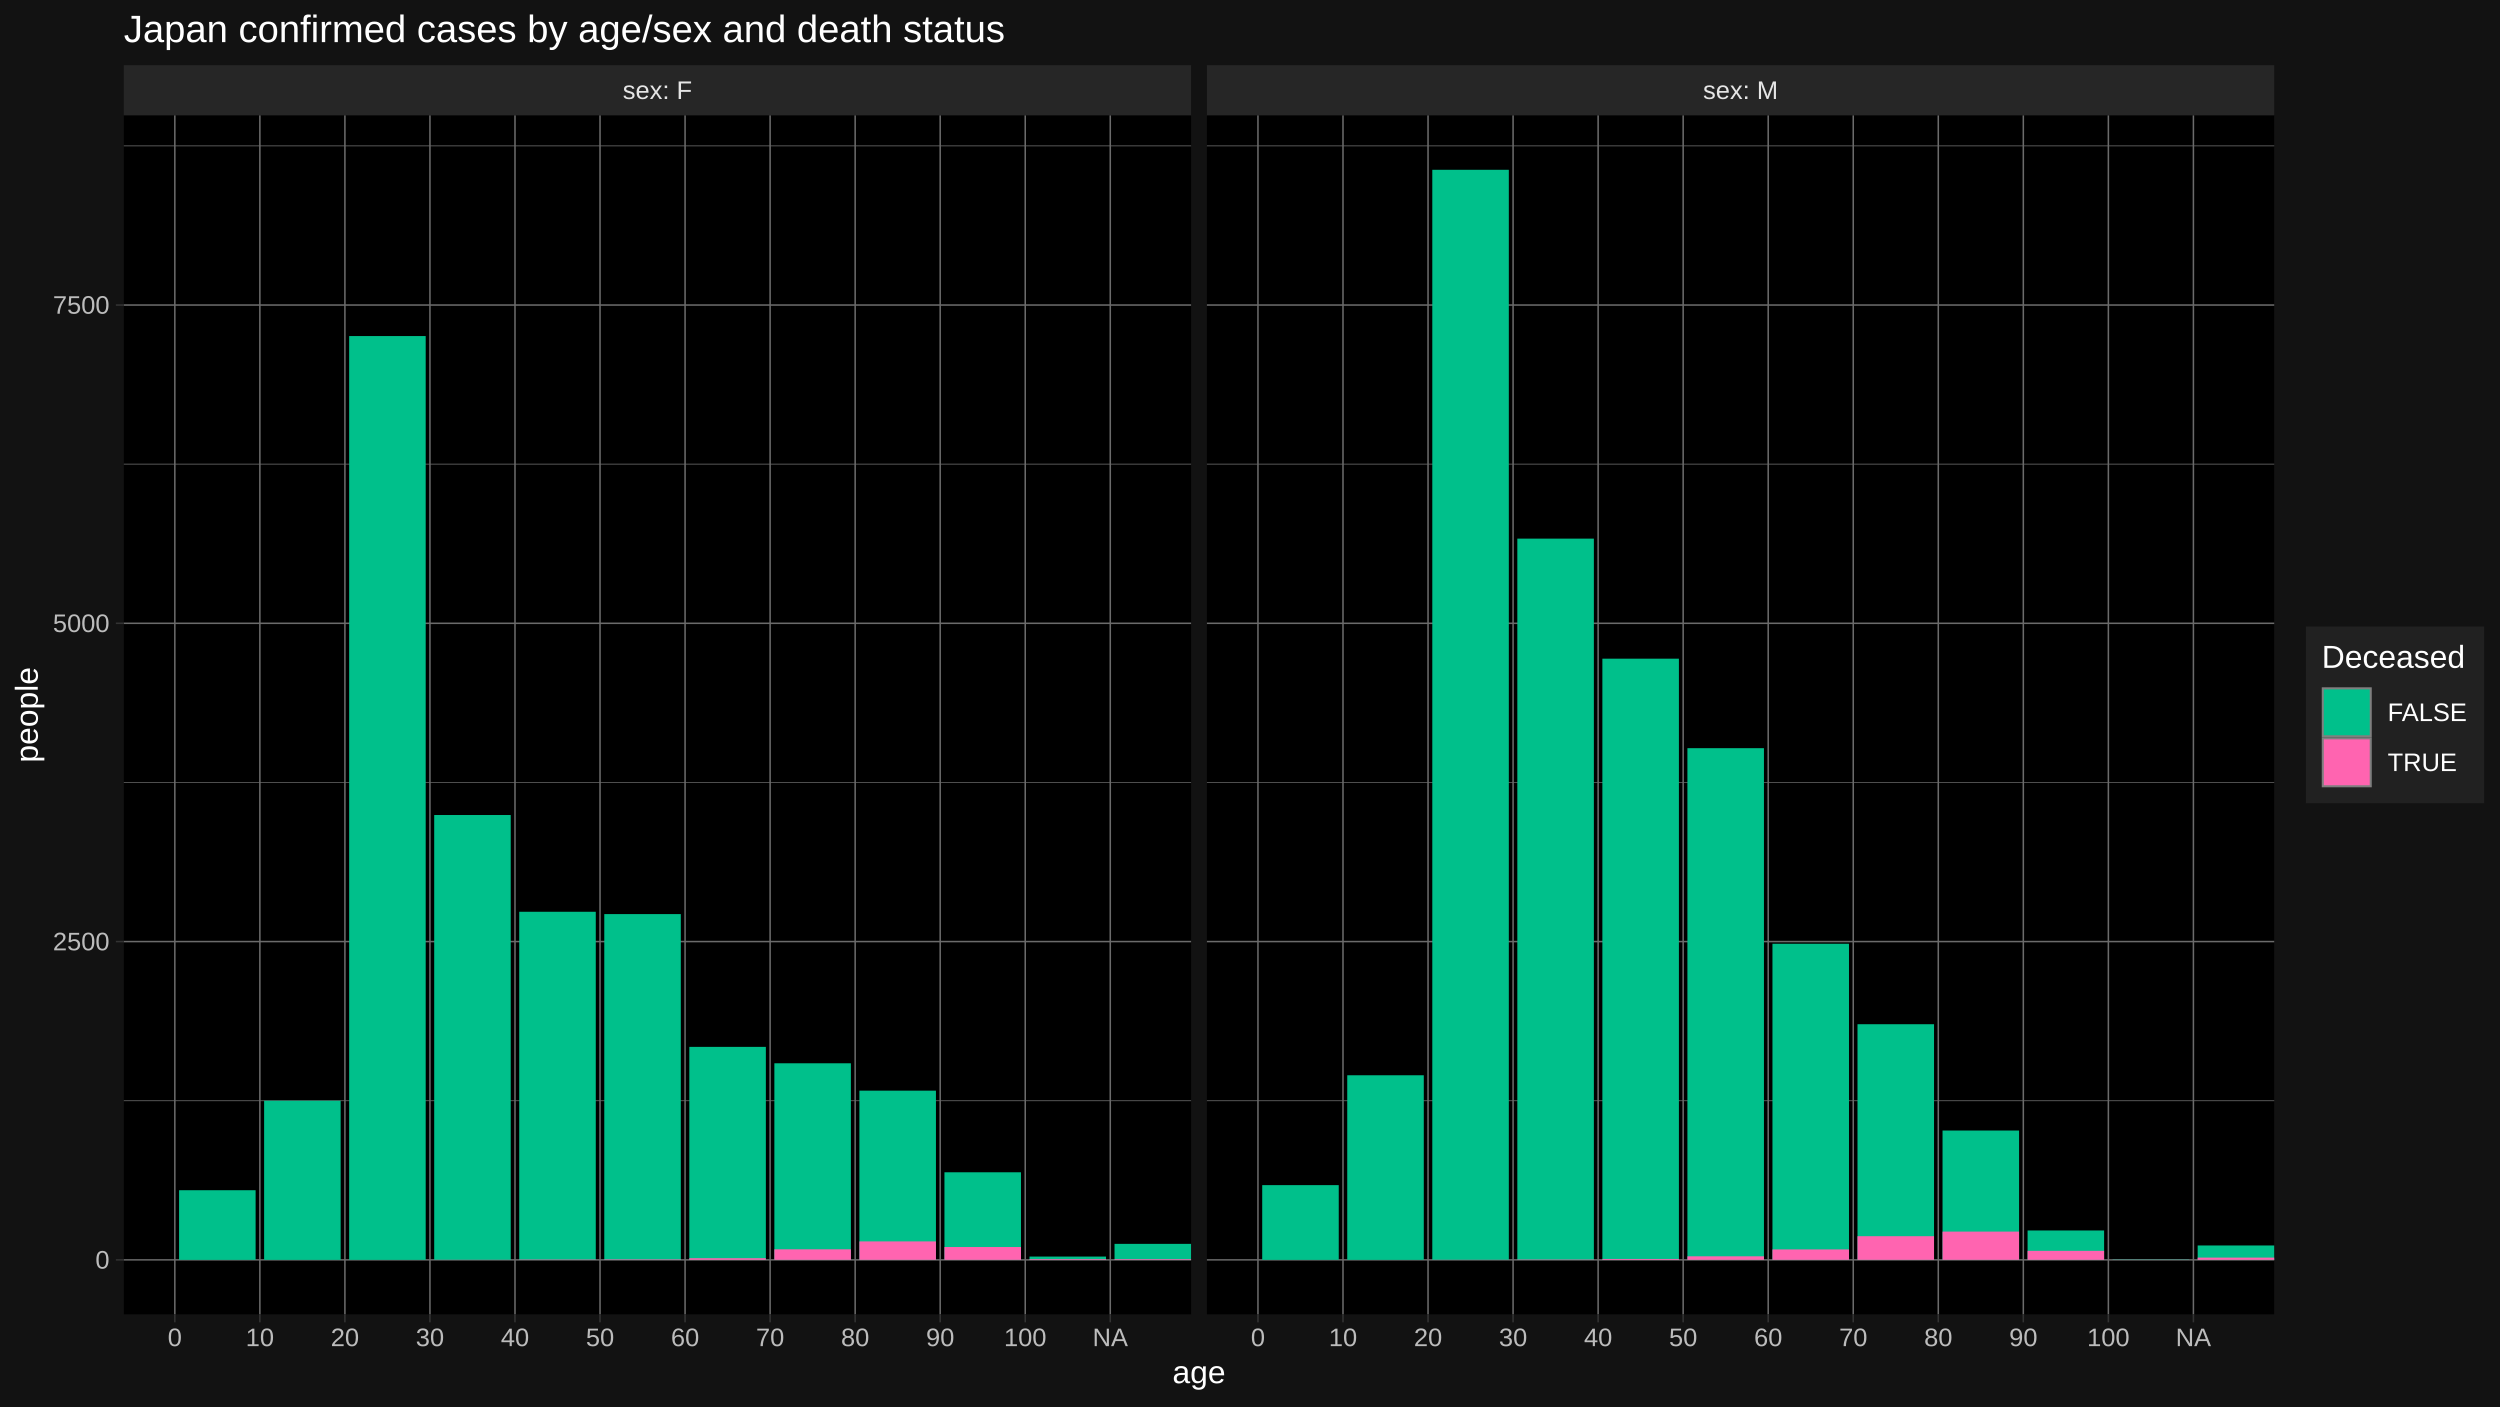
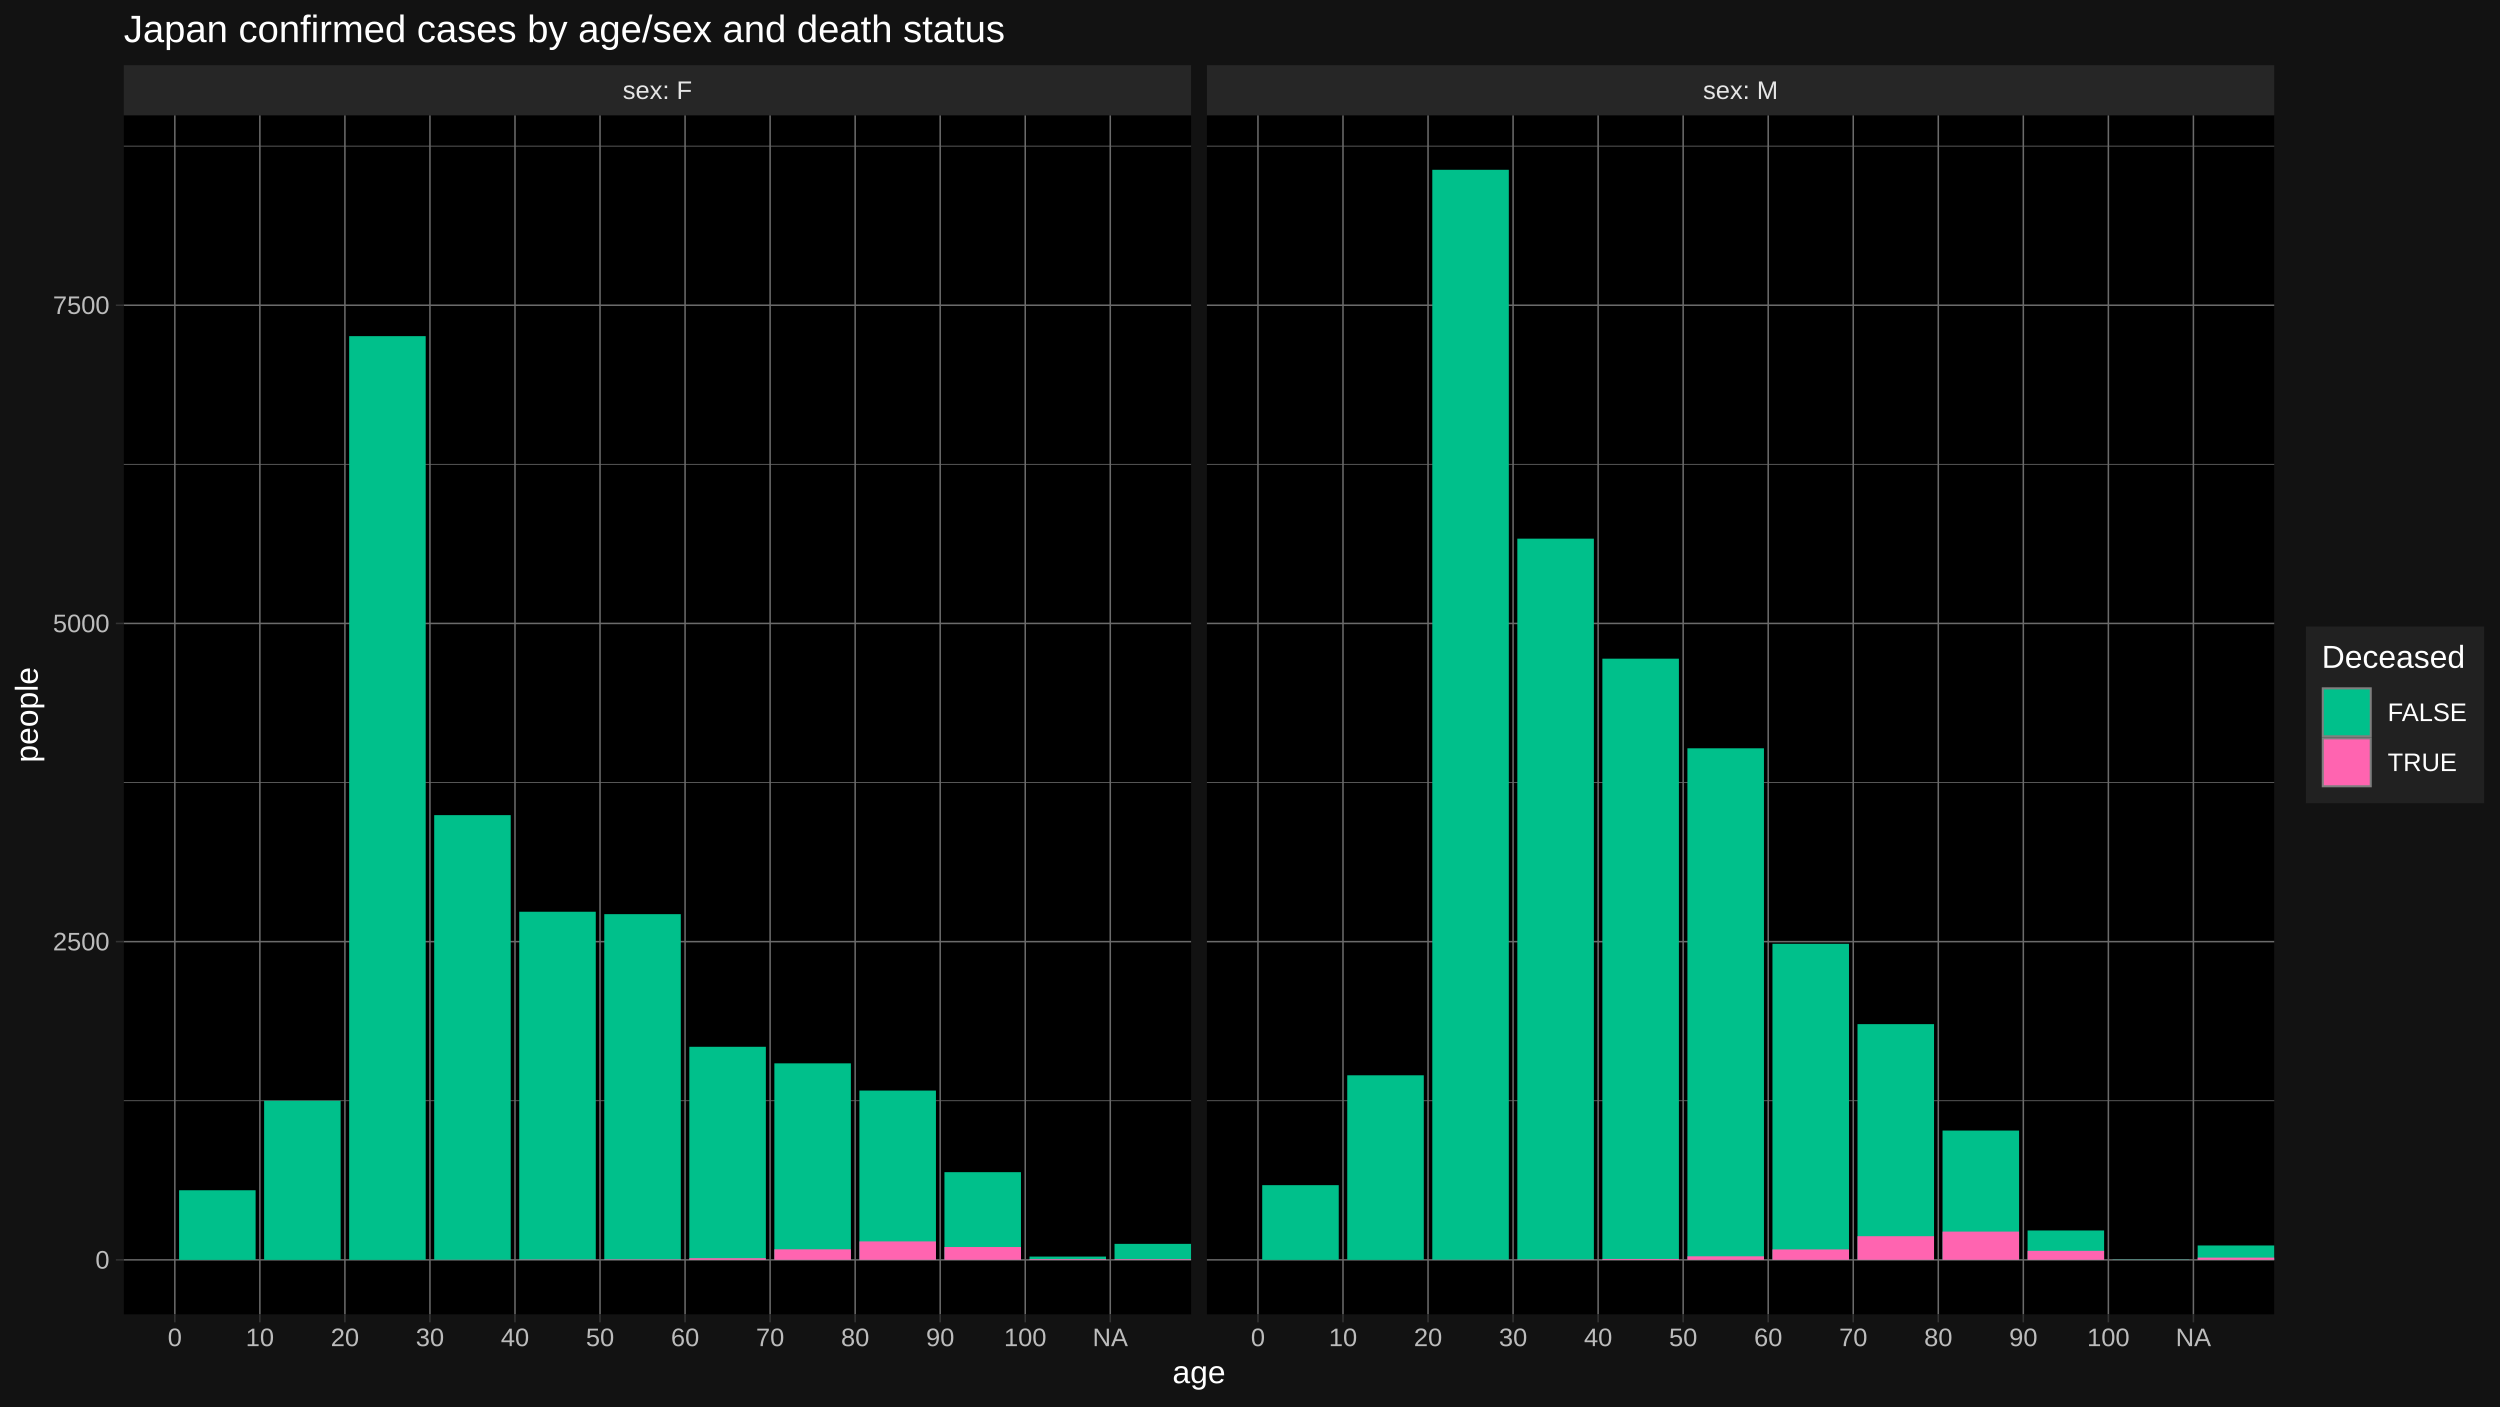
<svg xmlns="http://www.w3.org/2000/svg" viewBox="0 0 864.00 486.00">
  <defs>
    <style type="text/css">
    line, polyline, polygon, path, rect, circle {
      fill: none;
      stroke: #000000;
      stroke-linecap: round;
      stroke-linejoin: round;
      stroke-miterlimit: 10.00;
    }
  </style>
  </defs>
  <rect width="100%" height="100%" style="stroke: none; fill: #FFFFFF;" />
  <rect x="0.00" y="-0" width="864.00" height="486.00" style="stroke-width: 1.07; stroke: #121212; fill: #121212;" />
  <defs>
    <clipPath id="cpNDIuNzl8NDExLjY0fDQ1NC4yNXwzOS44NA==">
      <rect x="42.79" y="39.84" width="368.85" height="414.40" />
    </clipPath>
  </defs>
  <rect x="42.79" y="39.84" width="368.85" height="414.40" style="stroke-width: 1.07; stroke: none; fill: #000000;" clip-path="url(#cpNDIuNzl8NDExLjY0fDQ1NC4yNXwzOS44NA==)" />
-   <polyline points="42.79,380.41 411.64,380.41 " style="stroke-width: 0.27; stroke: #6B6B6B; stroke-linecap: butt;" clip-path="url(#cpNDIuNzl8NDExLjY0fDQ1NC4yNXwzOS44NA==)" />
-   <polyline points="42.79,270.41 411.64,270.41 " style="stroke-width: 0.27; stroke: #6B6B6B; stroke-linecap: butt;" clip-path="url(#cpNDIuNzl8NDExLjY0fDQ1NC4yNXwzOS44NA==)" />
-   <polyline points="42.79,160.41 411.64,160.41 " style="stroke-width: 0.27; stroke: #6B6B6B; stroke-linecap: butt;" clip-path="url(#cpNDIuNzl8NDExLjY0fDQ1NC4yNXwzOS44NA==)" />
-   <polyline points="42.79,50.41 411.64,50.41 " style="stroke-width: 0.27; stroke: #6B6B6B; stroke-linecap: butt;" clip-path="url(#cpNDIuNzl8NDExLjY0fDQ1NC4yNXwzOS44NA==)" />
+   <polyline points="42.79,380.42 411.64,380.42 " style="stroke-width: 0.27; stroke: #6B6B6B; stroke-linecap: butt;" clip-path="url(#cpNDIuNzl8NDExLjY0fDQ1NC4yNXwzOS44NA==)" />
+   <polyline points="42.79,270.45 411.64,270.45 " style="stroke-width: 0.27; stroke: #6B6B6B; stroke-linecap: butt;" clip-path="url(#cpNDIuNzl8NDExLjY0fDQ1NC4yNXwzOS44NA==)" />
+   <polyline points="42.79,160.47 411.64,160.47 " style="stroke-width: 0.27; stroke: #6B6B6B; stroke-linecap: butt;" clip-path="url(#cpNDIuNzl8NDExLjY0fDQ1NC4yNXwzOS44NA==)" />
+   <polyline points="42.79,50.50 411.64,50.50 " style="stroke-width: 0.27; stroke: #6B6B6B; stroke-linecap: butt;" clip-path="url(#cpNDIuNzl8NDExLjY0fDQ1NC4yNXwzOS44NA==)" />
  <polyline points="42.79,435.41 411.64,435.41 " style="stroke-width: 0.53; stroke: #6B6B6B; stroke-linecap: butt;" clip-path="url(#cpNDIuNzl8NDExLjY0fDQ1NC4yNXwzOS44NA==)" />
-   <polyline points="42.79,325.41 411.64,325.41 " style="stroke-width: 0.53; stroke: #6B6B6B; stroke-linecap: butt;" clip-path="url(#cpNDIuNzl8NDExLjY0fDQ1NC4yNXwzOS44NA==)" />
-   <polyline points="42.79,215.41 411.64,215.41 " style="stroke-width: 0.53; stroke: #6B6B6B; stroke-linecap: butt;" clip-path="url(#cpNDIuNzl8NDExLjY0fDQ1NC4yNXwzOS44NA==)" />
-   <polyline points="42.79,105.41 411.64,105.41 " style="stroke-width: 0.53; stroke: #6B6B6B; stroke-linecap: butt;" clip-path="url(#cpNDIuNzl8NDExLjY0fDQ1NC4yNXwzOS44NA==)" />
+   <polyline points="42.79,325.43 411.64,325.43 " style="stroke-width: 0.53; stroke: #6B6B6B; stroke-linecap: butt;" clip-path="url(#cpNDIuNzl8NDExLjY0fDQ1NC4yNXwzOS44NA==)" />
+   <polyline points="42.79,215.46 411.64,215.46 " style="stroke-width: 0.53; stroke: #6B6B6B; stroke-linecap: butt;" clip-path="url(#cpNDIuNzl8NDExLjY0fDQ1NC4yNXwzOS44NA==)" />
+   <polyline points="42.79,105.48 411.64,105.48 " style="stroke-width: 0.53; stroke: #6B6B6B; stroke-linecap: butt;" clip-path="url(#cpNDIuNzl8NDExLjY0fDQ1NC4yNXwzOS44NA==)" />
  <polyline points="60.42,454.25 60.42,39.84 " style="stroke-width: 0.53; stroke: #6B6B6B; stroke-linecap: butt;" clip-path="url(#cpNDIuNzl8NDExLjY0fDQ1NC4yNXwzOS44NA==)" />
  <polyline points="89.81,454.25 89.81,39.84 " style="stroke-width: 0.53; stroke: #6B6B6B; stroke-linecap: butt;" clip-path="url(#cpNDIuNzl8NDExLjY0fDQ1NC4yNXwzOS44NA==)" />
  <polyline points="119.20,454.25 119.20,39.84 " style="stroke-width: 0.53; stroke: #6B6B6B; stroke-linecap: butt;" clip-path="url(#cpNDIuNzl8NDExLjY0fDQ1NC4yNXwzOS44NA==)" />
  <polyline points="148.59,454.25 148.59,39.84 " style="stroke-width: 0.53; stroke: #6B6B6B; stroke-linecap: butt;" clip-path="url(#cpNDIuNzl8NDExLjY0fDQ1NC4yNXwzOS44NA==)" />
  <polyline points="177.98,454.25 177.98,39.84 " style="stroke-width: 0.53; stroke: #6B6B6B; stroke-linecap: butt;" clip-path="url(#cpNDIuNzl8NDExLjY0fDQ1NC4yNXwzOS44NA==)" />
  <polyline points="207.37,454.25 207.37,39.84 " style="stroke-width: 0.53; stroke: #6B6B6B; stroke-linecap: butt;" clip-path="url(#cpNDIuNzl8NDExLjY0fDQ1NC4yNXwzOS44NA==)" />
  <polyline points="236.76,454.25 236.76,39.84 " style="stroke-width: 0.53; stroke: #6B6B6B; stroke-linecap: butt;" clip-path="url(#cpNDIuNzl8NDExLjY0fDQ1NC4yNXwzOS44NA==)" />
  <polyline points="266.15,454.25 266.15,39.84 " style="stroke-width: 0.53; stroke: #6B6B6B; stroke-linecap: butt;" clip-path="url(#cpNDIuNzl8NDExLjY0fDQ1NC4yNXwzOS44NA==)" />
  <polyline points="295.54,454.25 295.54,39.84 " style="stroke-width: 0.53; stroke: #6B6B6B; stroke-linecap: butt;" clip-path="url(#cpNDIuNzl8NDExLjY0fDQ1NC4yNXwzOS44NA==)" />
  <polyline points="324.93,454.25 324.93,39.84 " style="stroke-width: 0.53; stroke: #6B6B6B; stroke-linecap: butt;" clip-path="url(#cpNDIuNzl8NDExLjY0fDQ1NC4yNXwzOS44NA==)" />
  <polyline points="354.32,454.25 354.32,39.84 " style="stroke-width: 0.53; stroke: #6B6B6B; stroke-linecap: butt;" clip-path="url(#cpNDIuNzl8NDExLjY0fDQ1NC4yNXwzOS44NA==)" />
  <polyline points="383.71,454.25 383.71,39.84 " style="stroke-width: 0.53; stroke: #6B6B6B; stroke-linecap: butt;" clip-path="url(#cpNDIuNzl8NDExLjY0fDQ1NC4yNXwzOS44NA==)" />
-   <rect x="61.89" y="411.34" width="26.45" height="24.07" style="stroke-width: 1.07; stroke: none; stroke-linecap: butt; fill: #00C08B;" clip-path="url(#cpNDIuNzl8NDExLjY0fDQ1NC4yNXwzOS44NA==)" />
-   <rect x="91.28" y="380.41" width="26.45" height="55.00" style="stroke-width: 1.07; stroke: none; stroke-linecap: butt; fill: #00C08B;" clip-path="url(#cpNDIuNzl8NDExLjY0fDQ1NC4yNXwzOS44NA==)" />
-   <rect x="120.67" y="116.14" width="26.45" height="319.27" style="stroke-width: 1.07; stroke: none; stroke-linecap: butt; fill: #00C08B;" clip-path="url(#cpNDIuNzl8NDExLjY0fDQ1NC4yNXwzOS44NA==)" />
-   <rect x="150.06" y="281.67" width="26.45" height="153.74" style="stroke-width: 1.07; stroke: none; stroke-linecap: butt; fill: #00C08B;" clip-path="url(#cpNDIuNzl8NDExLjY0fDQ1NC4yNXwzOS44NA==)" />
+   <rect x="61.89" y="411.35" width="26.45" height="24.06" style="stroke-width: 1.07; stroke: none; stroke-linecap: butt; fill: #00C08B;" clip-path="url(#cpNDIuNzl8NDExLjY0fDQ1NC4yNXwzOS44NA==)" />
+   <rect x="91.28" y="380.42" width="26.45" height="54.99" style="stroke-width: 1.07; stroke: none; stroke-linecap: butt; fill: #00C08B;" clip-path="url(#cpNDIuNzl8NDExLjY0fDQ1NC4yNXwzOS44NA==)" />
+   <rect x="120.67" y="116.17" width="26.45" height="319.24" style="stroke-width: 1.07; stroke: none; stroke-linecap: butt; fill: #00C08B;" clip-path="url(#cpNDIuNzl8NDExLjY0fDQ1NC4yNXwzOS44NA==)" />
+   <rect x="150.06" y="281.71" width="26.45" height="153.70" style="stroke-width: 1.07; stroke: none; stroke-linecap: butt; fill: #00C08B;" clip-path="url(#cpNDIuNzl8NDExLjY0fDQ1NC4yNXwzOS44NA==)" />
  <rect x="150.06" y="435.37" width="26.45" height="0.044" style="stroke-width: 1.07; stroke: none; stroke-linecap: butt; fill: #FF64B0;" clip-path="url(#cpNDIuNzl8NDExLjY0fDQ1NC4yNXwzOS44NA==)" />
-   <rect x="179.45" y="315.11" width="26.45" height="120.30" style="stroke-width: 1.07; stroke: none; stroke-linecap: butt; fill: #00C08B;" clip-path="url(#cpNDIuNzl8NDExLjY0fDQ1NC4yNXwzOS44NA==)" />
+   <rect x="179.45" y="315.10" width="26.45" height="120.31" style="stroke-width: 1.07; stroke: none; stroke-linecap: butt; fill: #00C08B;" clip-path="url(#cpNDIuNzl8NDExLjY0fDQ1NC4yNXwzOS44NA==)" />
  <rect x="179.45" y="435.28" width="26.45" height="0.13" style="stroke-width: 1.07; stroke: none; stroke-linecap: butt; fill: #FF64B0;" clip-path="url(#cpNDIuNzl8NDExLjY0fDQ1NC4yNXwzOS44NA==)" />
-   <rect x="208.84" y="315.91" width="26.45" height="119.51" style="stroke-width: 1.07; stroke: none; stroke-linecap: butt; fill: #00C08B;" clip-path="url(#cpNDIuNzl8NDExLjY0fDQ1NC4yNXwzOS44NA==)" />
+   <rect x="208.84" y="315.93" width="26.45" height="119.48" style="stroke-width: 1.07; stroke: none; stroke-linecap: butt; fill: #00C08B;" clip-path="url(#cpNDIuNzl8NDExLjY0fDQ1NC4yNXwzOS44NA==)" />
  <rect x="208.84" y="435.23" width="26.45" height="0.18" style="stroke-width: 1.07; stroke: none; stroke-linecap: butt; fill: #FF64B0;" clip-path="url(#cpNDIuNzl8NDExLjY0fDQ1NC4yNXwzOS44NA==)" />
-   <rect x="238.23" y="361.80" width="26.45" height="73.61" style="stroke-width: 1.07; stroke: none; stroke-linecap: butt; fill: #00C08B;" clip-path="url(#cpNDIuNzl8NDExLjY0fDQ1NC4yNXwzOS44NA==)" />
+   <rect x="238.23" y="361.77" width="26.45" height="73.64" style="stroke-width: 1.07; stroke: none; stroke-linecap: butt; fill: #00C08B;" clip-path="url(#cpNDIuNzl8NDExLjY0fDQ1NC4yNXwzOS44NA==)" />
  <rect x="238.23" y="434.84" width="26.45" height="0.57" style="stroke-width: 1.07; stroke: none; stroke-linecap: butt; fill: #FF64B0;" clip-path="url(#cpNDIuNzl8NDExLjY0fDQ1NC4yNXwzOS44NA==)" />
-   <rect x="267.62" y="367.47" width="26.45" height="67.94" style="stroke-width: 1.07; stroke: none; stroke-linecap: butt; fill: #00C08B;" clip-path="url(#cpNDIuNzl8NDExLjY0fDQ1NC4yNXwzOS44NA==)" />
+   <rect x="267.62" y="367.49" width="26.45" height="67.92" style="stroke-width: 1.07; stroke: none; stroke-linecap: butt; fill: #00C08B;" clip-path="url(#cpNDIuNzl8NDExLjY0fDQ1NC4yNXwzOS44NA==)" />
  <rect x="267.62" y="431.76" width="26.45" height="3.65" style="stroke-width: 1.07; stroke: none; stroke-linecap: butt; fill: #FF64B0;" clip-path="url(#cpNDIuNzl8NDExLjY0fDQ1NC4yNXwzOS44NA==)" />
-   <rect x="297.01" y="376.93" width="26.45" height="58.48" style="stroke-width: 1.07; stroke: none; stroke-linecap: butt; fill: #00C08B;" clip-path="url(#cpNDIuNzl8NDExLjY0fDQ1NC4yNXwzOS44NA==)" />
+   <rect x="297.01" y="376.90" width="26.45" height="58.51" style="stroke-width: 1.07; stroke: none; stroke-linecap: butt; fill: #00C08B;" clip-path="url(#cpNDIuNzl8NDExLjY0fDQ1NC4yNXwzOS44NA==)" />
  <rect x="297.01" y="429.03" width="26.45" height="6.38" style="stroke-width: 1.07; stroke: none; stroke-linecap: butt; fill: #FF64B0;" clip-path="url(#cpNDIuNzl8NDExLjY0fDQ1NC4yNXwzOS44NA==)" />
-   <rect x="326.40" y="405.14" width="26.45" height="30.27" style="stroke-width: 1.07; stroke: none; stroke-linecap: butt; fill: #00C08B;" clip-path="url(#cpNDIuNzl8NDExLjY0fDQ1NC4yNXwzOS44NA==)" />
+   <rect x="326.40" y="405.10" width="26.45" height="30.31" style="stroke-width: 1.07; stroke: none; stroke-linecap: butt; fill: #00C08B;" clip-path="url(#cpNDIuNzl8NDExLjY0fDQ1NC4yNXwzOS44NA==)" />
  <rect x="326.40" y="430.97" width="26.45" height="4.44" style="stroke-width: 1.07; stroke: none; stroke-linecap: butt; fill: #FF64B0;" clip-path="url(#cpNDIuNzl8NDExLjY0fDQ1NC4yNXwzOS44NA==)" />
  <rect x="355.79" y="434.27" width="26.45" height="1.14" style="stroke-width: 1.07; stroke: none; stroke-linecap: butt; fill: #00C08B;" clip-path="url(#cpNDIuNzl8NDExLjY0fDQ1NC4yNXwzOS44NA==)" />
  <rect x="355.79" y="435.15" width="26.45" height="0.26" style="stroke-width: 1.07; stroke: none; stroke-linecap: butt; fill: #FF64B0;" clip-path="url(#cpNDIuNzl8NDExLjY0fDQ1NC4yNXwzOS44NA==)" />
  <rect x="385.18" y="429.87" width="26.45" height="5.54" style="stroke-width: 1.07; stroke: none; stroke-linecap: butt; fill: #00C08B;" clip-path="url(#cpNDIuNzl8NDExLjY0fDQ1NC4yNXwzOS44NA==)" />
  <rect x="385.18" y="435.15" width="26.45" height="0.26" style="stroke-width: 1.07; stroke: none; stroke-linecap: butt; fill: #FF64B0;" clip-path="url(#cpNDIuNzl8NDExLjY0fDQ1NC4yNXwzOS44NA==)" />
  <defs>
    <clipPath id="cpMC4wMHw4NjQuMDB8NDg2LjAwfDAuMDA=">
      <rect x="0.00" y="0.00" width="864.00" height="486.00" />
    </clipPath>
  </defs>
  <defs>
    <clipPath id="cpNDE3LjExfDc4NS45N3w0NTQuMjV8MzkuODQ=">
      <rect x="417.11" y="39.84" width="368.85" height="414.40" />
    </clipPath>
  </defs>
  <rect x="417.11" y="39.84" width="368.85" height="414.40" style="stroke-width: 1.07; stroke: none; fill: #000000;" clip-path="url(#cpNDE3LjExfDc4NS45N3w0NTQuMjV8MzkuODQ=)" />
-   <polyline points="417.11,380.41 785.97,380.41 " style="stroke-width: 0.27; stroke: #6B6B6B; stroke-linecap: butt;" clip-path="url(#cpNDE3LjExfDc4NS45N3w0NTQuMjV8MzkuODQ=)" />
-   <polyline points="417.11,270.41 785.97,270.41 " style="stroke-width: 0.27; stroke: #6B6B6B; stroke-linecap: butt;" clip-path="url(#cpNDE3LjExfDc4NS45N3w0NTQuMjV8MzkuODQ=)" />
-   <polyline points="417.11,160.41 785.97,160.41 " style="stroke-width: 0.27; stroke: #6B6B6B; stroke-linecap: butt;" clip-path="url(#cpNDE3LjExfDc4NS45N3w0NTQuMjV8MzkuODQ=)" />
-   <polyline points="417.11,50.41 785.97,50.41 " style="stroke-width: 0.27; stroke: #6B6B6B; stroke-linecap: butt;" clip-path="url(#cpNDE3LjExfDc4NS45N3w0NTQuMjV8MzkuODQ=)" />
+   <polyline points="417.11,380.42 785.97,380.42 " style="stroke-width: 0.27; stroke: #6B6B6B; stroke-linecap: butt;" clip-path="url(#cpNDE3LjExfDc4NS45N3w0NTQuMjV8MzkuODQ=)" />
+   <polyline points="417.11,270.45 785.97,270.45 " style="stroke-width: 0.27; stroke: #6B6B6B; stroke-linecap: butt;" clip-path="url(#cpNDE3LjExfDc4NS45N3w0NTQuMjV8MzkuODQ=)" />
+   <polyline points="417.11,160.47 785.97,160.47 " style="stroke-width: 0.27; stroke: #6B6B6B; stroke-linecap: butt;" clip-path="url(#cpNDE3LjExfDc4NS45N3w0NTQuMjV8MzkuODQ=)" />
+   <polyline points="417.11,50.50 785.97,50.50 " style="stroke-width: 0.27; stroke: #6B6B6B; stroke-linecap: butt;" clip-path="url(#cpNDE3LjExfDc4NS45N3w0NTQuMjV8MzkuODQ=)" />
  <polyline points="417.11,435.41 785.97,435.41 " style="stroke-width: 0.53; stroke: #6B6B6B; stroke-linecap: butt;" clip-path="url(#cpNDE3LjExfDc4NS45N3w0NTQuMjV8MzkuODQ=)" />
-   <polyline points="417.11,325.41 785.97,325.41 " style="stroke-width: 0.53; stroke: #6B6B6B; stroke-linecap: butt;" clip-path="url(#cpNDE3LjExfDc4NS45N3w0NTQuMjV8MzkuODQ=)" />
-   <polyline points="417.11,215.41 785.97,215.41 " style="stroke-width: 0.53; stroke: #6B6B6B; stroke-linecap: butt;" clip-path="url(#cpNDE3LjExfDc4NS45N3w0NTQuMjV8MzkuODQ=)" />
-   <polyline points="417.11,105.41 785.97,105.41 " style="stroke-width: 0.53; stroke: #6B6B6B; stroke-linecap: butt;" clip-path="url(#cpNDE3LjExfDc4NS45N3w0NTQuMjV8MzkuODQ=)" />
+   <polyline points="417.11,325.43 785.97,325.43 " style="stroke-width: 0.53; stroke: #6B6B6B; stroke-linecap: butt;" clip-path="url(#cpNDE3LjExfDc4NS45N3w0NTQuMjV8MzkuODQ=)" />
+   <polyline points="417.11,215.46 785.97,215.46 " style="stroke-width: 0.53; stroke: #6B6B6B; stroke-linecap: butt;" clip-path="url(#cpNDE3LjExfDc4NS45N3w0NTQuMjV8MzkuODQ=)" />
+   <polyline points="417.11,105.48 785.97,105.48 " style="stroke-width: 0.53; stroke: #6B6B6B; stroke-linecap: butt;" clip-path="url(#cpNDE3LjExfDc4NS45N3w0NTQuMjV8MzkuODQ=)" />
  <polyline points="434.75,454.25 434.75,39.84 " style="stroke-width: 0.53; stroke: #6B6B6B; stroke-linecap: butt;" clip-path="url(#cpNDE3LjExfDc4NS45N3w0NTQuMjV8MzkuODQ=)" />
  <polyline points="464.14,454.25 464.14,39.84 " style="stroke-width: 0.53; stroke: #6B6B6B; stroke-linecap: butt;" clip-path="url(#cpNDE3LjExfDc4NS45N3w0NTQuMjV8MzkuODQ=)" />
  <polyline points="493.53,454.25 493.53,39.84 " style="stroke-width: 0.53; stroke: #6B6B6B; stroke-linecap: butt;" clip-path="url(#cpNDE3LjExfDc4NS45N3w0NTQuMjV8MzkuODQ=)" />
  <polyline points="522.92,454.25 522.92,39.84 " style="stroke-width: 0.53; stroke: #6B6B6B; stroke-linecap: butt;" clip-path="url(#cpNDE3LjExfDc4NS45N3w0NTQuMjV8MzkuODQ=)" />
  <polyline points="552.31,454.25 552.31,39.84 " style="stroke-width: 0.53; stroke: #6B6B6B; stroke-linecap: butt;" clip-path="url(#cpNDE3LjExfDc4NS45N3w0NTQuMjV8MzkuODQ=)" />
  <polyline points="581.70,454.25 581.70,39.84 " style="stroke-width: 0.53; stroke: #6B6B6B; stroke-linecap: butt;" clip-path="url(#cpNDE3LjExfDc4NS45N3w0NTQuMjV8MzkuODQ=)" />
  <polyline points="611.09,454.25 611.09,39.84 " style="stroke-width: 0.53; stroke: #6B6B6B; stroke-linecap: butt;" clip-path="url(#cpNDE3LjExfDc4NS45N3w0NTQuMjV8MzkuODQ=)" />
  <polyline points="640.48,454.25 640.48,39.84 " style="stroke-width: 0.53; stroke: #6B6B6B; stroke-linecap: butt;" clip-path="url(#cpNDE3LjExfDc4NS45N3w0NTQuMjV8MzkuODQ=)" />
  <polyline points="669.87,454.25 669.87,39.84 " style="stroke-width: 0.53; stroke: #6B6B6B; stroke-linecap: butt;" clip-path="url(#cpNDE3LjExfDc4NS45N3w0NTQuMjV8MzkuODQ=)" />
  <polyline points="699.26,454.25 699.26,39.84 " style="stroke-width: 0.53; stroke: #6B6B6B; stroke-linecap: butt;" clip-path="url(#cpNDE3LjExfDc4NS45N3w0NTQuMjV8MzkuODQ=)" />
  <polyline points="728.65,454.25 728.65,39.84 " style="stroke-width: 0.53; stroke: #6B6B6B; stroke-linecap: butt;" clip-path="url(#cpNDE3LjExfDc4NS45N3w0NTQuMjV8MzkuODQ=)" />
  <polyline points="758.04,454.25 758.04,39.84 " style="stroke-width: 0.53; stroke: #6B6B6B; stroke-linecap: butt;" clip-path="url(#cpNDE3LjExfDc4NS45N3w0NTQuMjV8MzkuODQ=)" />
-   <rect x="436.22" y="409.58" width="26.45" height="25.83" style="stroke-width: 1.07; stroke: none; stroke-linecap: butt; fill: #00C08B;" clip-path="url(#cpNDE3LjExfDc4NS45N3w0NTQuMjV8MzkuODQ=)" />
-   <rect x="465.61" y="371.61" width="26.45" height="63.80" style="stroke-width: 1.07; stroke: none; stroke-linecap: butt; fill: #00C08B;" clip-path="url(#cpNDE3LjExfDc4NS45N3w0NTQuMjV8MzkuODQ=)" />
+   <rect x="436.22" y="409.59" width="26.45" height="25.82" style="stroke-width: 1.07; stroke: none; stroke-linecap: butt; fill: #00C08B;" clip-path="url(#cpNDE3LjExfDc4NS45N3w0NTQuMjV8MzkuODQ=)" />
+   <rect x="465.61" y="371.62" width="26.45" height="63.79" style="stroke-width: 1.07; stroke: none; stroke-linecap: butt; fill: #00C08B;" clip-path="url(#cpNDE3LjExfDc4NS45N3w0NTQuMjV8MzkuODQ=)" />
  <rect x="495.00" y="58.68" width="26.45" height="376.73" style="stroke-width: 1.07; stroke: none; stroke-linecap: butt; fill: #00C08B;" clip-path="url(#cpNDE3LjExfDc4NS45N3w0NTQuMjV8MzkuODQ=)" />
  <rect x="495.00" y="435.37" width="26.45" height="0.044" style="stroke-width: 1.07; stroke: none; stroke-linecap: butt; fill: #FF64B0;" clip-path="url(#cpNDE3LjExfDc4NS45N3w0NTQuMjV8MzkuODQ=)" />
-   <rect x="524.39" y="186.15" width="26.45" height="249.26" style="stroke-width: 1.07; stroke: none; stroke-linecap: butt; fill: #00C08B;" clip-path="url(#cpNDE3LjExfDc4NS45N3w0NTQuMjV8MzkuODQ=)" />
+   <rect x="524.39" y="186.16" width="26.45" height="249.25" style="stroke-width: 1.07; stroke: none; stroke-linecap: butt; fill: #00C08B;" clip-path="url(#cpNDE3LjExfDc4NS45N3w0NTQuMjV8MzkuODQ=)" />
  <rect x="524.39" y="435.28" width="26.45" height="0.13" style="stroke-width: 1.07; stroke: none; stroke-linecap: butt; fill: #FF64B0;" clip-path="url(#cpNDE3LjExfDc4NS45N3w0NTQuMjV8MzkuODQ=)" />
  <rect x="553.78" y="227.64" width="26.45" height="207.77" style="stroke-width: 1.07; stroke: none; stroke-linecap: butt; fill: #00C08B;" clip-path="url(#cpNDE3LjExfDc4NS45N3w0NTQuMjV8MzkuODQ=)" />
  <rect x="553.78" y="435.10" width="26.45" height="0.31" style="stroke-width: 1.07; stroke: none; stroke-linecap: butt; fill: #FF64B0;" clip-path="url(#cpNDE3LjExfDc4NS45N3w0NTQuMjV8MzkuODQ=)" />
-   <rect x="583.17" y="258.57" width="26.45" height="176.84" style="stroke-width: 1.07; stroke: none; stroke-linecap: butt; fill: #00C08B;" clip-path="url(#cpNDE3LjExfDc4NS45N3w0NTQuMjV8MzkuODQ=)" />
+   <rect x="583.17" y="258.61" width="26.45" height="176.80" style="stroke-width: 1.07; stroke: none; stroke-linecap: butt; fill: #00C08B;" clip-path="url(#cpNDE3LjExfDc4NS45N3w0NTQuMjV8MzkuODQ=)" />
  <rect x="583.17" y="434.18" width="26.45" height="1.23" style="stroke-width: 1.07; stroke: none; stroke-linecap: butt; fill: #FF64B0;" clip-path="url(#cpNDE3LjExfDc4NS45N3w0NTQuMjV8MzkuODQ=)" />
-   <rect x="612.56" y="326.16" width="26.45" height="109.25" style="stroke-width: 1.07; stroke: none; stroke-linecap: butt; fill: #00C08B;" clip-path="url(#cpNDE3LjExfDc4NS45N3w0NTQuMjV8MzkuODQ=)" />
+   <rect x="612.56" y="326.18" width="26.45" height="109.23" style="stroke-width: 1.07; stroke: none; stroke-linecap: butt; fill: #00C08B;" clip-path="url(#cpNDE3LjExfDc4NS45N3w0NTQuMjV8MzkuODQ=)" />
  <rect x="612.56" y="431.80" width="26.45" height="3.61" style="stroke-width: 1.07; stroke: none; stroke-linecap: butt; fill: #FF64B0;" clip-path="url(#cpNDE3LjExfDc4NS45N3w0NTQuMjV8MzkuODQ=)" />
-   <rect x="641.95" y="353.97" width="26.45" height="81.44" style="stroke-width: 1.07; stroke: none; stroke-linecap: butt; fill: #00C08B;" clip-path="url(#cpNDE3LjExfDc4NS45N3w0NTQuMjV8MzkuODQ=)" />
+   <rect x="641.95" y="353.94" width="26.45" height="81.47" style="stroke-width: 1.07; stroke: none; stroke-linecap: butt; fill: #00C08B;" clip-path="url(#cpNDE3LjExfDc4NS45N3w0NTQuMjV8MzkuODQ=)" />
  <rect x="641.95" y="427.23" width="26.45" height="8.18" style="stroke-width: 1.07; stroke: none; stroke-linecap: butt; fill: #FF64B0;" clip-path="url(#cpNDE3LjExfDc4NS45N3w0NTQuMjV8MzkuODQ=)" />
-   <rect x="671.34" y="390.71" width="26.45" height="44.70" style="stroke-width: 1.07; stroke: none; stroke-linecap: butt; fill: #00C08B;" clip-path="url(#cpNDE3LjExfDc4NS45N3w0NTQuMjV8MzkuODQ=)" />
+   <rect x="671.34" y="390.72" width="26.45" height="44.69" style="stroke-width: 1.07; stroke: none; stroke-linecap: butt; fill: #00C08B;" clip-path="url(#cpNDE3LjExfDc4NS45N3w0NTQuMjV8MzkuODQ=)" />
  <rect x="671.34" y="425.64" width="26.45" height="9.77" style="stroke-width: 1.07; stroke: none; stroke-linecap: butt; fill: #FF64B0;" clip-path="url(#cpNDE3LjExfDc4NS45N3w0NTQuMjV8MzkuODQ=)" />
  <rect x="700.73" y="425.25" width="26.45" height="10.16" style="stroke-width: 1.07; stroke: none; stroke-linecap: butt; fill: #00C08B;" clip-path="url(#cpNDE3LjExfDc4NS45N3w0NTQuMjV8MzkuODQ=)" />
  <rect x="700.73" y="432.29" width="26.45" height="3.12" style="stroke-width: 1.07; stroke: none; stroke-linecap: butt; fill: #FF64B0;" clip-path="url(#cpNDE3LjExfDc4NS45N3w0NTQuMjV8MzkuODQ=)" />
  <rect x="730.12" y="435.28" width="26.45" height="0.13" style="stroke-width: 1.07; stroke: none; stroke-linecap: butt; fill: #00C08B;" clip-path="url(#cpNDE3LjExfDc4NS45N3w0NTQuMjV8MzkuODQ=)" />
  <rect x="730.12" y="435.37" width="26.45" height="0.044" style="stroke-width: 1.07; stroke: none; stroke-linecap: butt; fill: #FF64B0;" clip-path="url(#cpNDE3LjExfDc4NS45N3w0NTQuMjV8MzkuODQ=)" />
  <rect x="759.51" y="430.44" width="26.45" height="4.97" style="stroke-width: 1.07; stroke: none; stroke-linecap: butt; fill: #00C08B;" clip-path="url(#cpNDE3LjExfDc4NS45N3w0NTQuMjV8MzkuODQ=)" />
  <rect x="759.51" y="434.62" width="26.45" height="0.79" style="stroke-width: 1.07; stroke: none; stroke-linecap: butt; fill: #FF64B0;" clip-path="url(#cpNDE3LjExfDc4NS45N3w0NTQuMjV8MzkuODQ=)" />
  <defs>
    <clipPath id="cpMC4wMHw4NjQuMDB8NDg2LjAwfDAuMDA=">
      <rect x="0.00" y="0.00" width="864.00" height="486.00" />
    </clipPath>
  </defs>
  <defs>
    <clipPath id="cpNDIuNzl8NDExLjY0fDM5Ljg0fDIyLjUz">
      <rect x="42.79" y="22.53" width="368.85" height="17.31" />
    </clipPath>
  </defs>
  <rect x="42.79" y="22.53" width="368.85" height="17.31" style="stroke-width: 1.07; stroke: none; fill: #262626;" clip-path="url(#cpNDIuNzl8NDExLjY0fDM5Ljg0fDIyLjUz)" />
  <g clip-path="url(#cpNDIuNzl8NDExLjY0fDM5Ljg0fDIyLjUz)">
    <text x="215.23" y="34.21" style="font-size: 8.80px; fill: #E5E5E5; font-family: Liberation Sans;" textLength="23.96px" lengthAdjust="spacingAndGlyphs">sex: F</text>
  </g>
  <defs>
    <clipPath id="cpMC4wMHw4NjQuMDB8NDg2LjAwfDAuMDA=">
      <rect x="0.00" y="0.00" width="864.00" height="486.00" />
    </clipPath>
  </defs>
  <defs>
    <clipPath id="cpNDE3LjExfDc4NS45N3wzOS44NHwyMi41Mw==">
      <rect x="417.11" y="22.53" width="368.85" height="17.31" />
    </clipPath>
  </defs>
  <rect x="417.11" y="22.53" width="368.85" height="17.31" style="stroke-width: 1.07; stroke: none; fill: #262626;" clip-path="url(#cpNDE3LjExfDc4NS45N3wzOS44NHwyMi41Mw==)" />
  <g clip-path="url(#cpNDE3LjExfDc4NS45N3wzOS44NHwyMi41Mw==)">
    <text x="588.58" y="34.21" style="font-size: 8.80px; fill: #E5E5E5; font-family: Liberation Sans;" textLength="25.91px" lengthAdjust="spacingAndGlyphs">sex: M</text>
  </g>
  <defs>
    <clipPath id="cpMC4wMHw4NjQuMDB8NDg2LjAwfDAuMDA=">
      <rect x="0.00" y="0.00" width="864.00" height="486.00" />
    </clipPath>
  </defs>
  <polyline points="60.42,456.99 60.42,454.25 " style="stroke-width: 0.53; stroke: #333333; stroke-linecap: butt;" clip-path="url(#cpMC4wMHw4NjQuMDB8NDg2LjAwfDAuMDA=)" />
  <polyline points="89.81,456.99 89.81,454.25 " style="stroke-width: 0.53; stroke: #333333; stroke-linecap: butt;" clip-path="url(#cpMC4wMHw4NjQuMDB8NDg2LjAwfDAuMDA=)" />
  <polyline points="119.20,456.99 119.20,454.25 " style="stroke-width: 0.53; stroke: #333333; stroke-linecap: butt;" clip-path="url(#cpMC4wMHw4NjQuMDB8NDg2LjAwfDAuMDA=)" />
  <polyline points="148.59,456.99 148.59,454.25 " style="stroke-width: 0.53; stroke: #333333; stroke-linecap: butt;" clip-path="url(#cpMC4wMHw4NjQuMDB8NDg2LjAwfDAuMDA=)" />
  <polyline points="177.98,456.99 177.98,454.25 " style="stroke-width: 0.53; stroke: #333333; stroke-linecap: butt;" clip-path="url(#cpMC4wMHw4NjQuMDB8NDg2LjAwfDAuMDA=)" />
  <polyline points="207.37,456.99 207.37,454.25 " style="stroke-width: 0.53; stroke: #333333; stroke-linecap: butt;" clip-path="url(#cpMC4wMHw4NjQuMDB8NDg2LjAwfDAuMDA=)" />
  <polyline points="236.76,456.99 236.76,454.25 " style="stroke-width: 0.53; stroke: #333333; stroke-linecap: butt;" clip-path="url(#cpMC4wMHw4NjQuMDB8NDg2LjAwfDAuMDA=)" />
  <polyline points="266.15,456.99 266.15,454.25 " style="stroke-width: 0.53; stroke: #333333; stroke-linecap: butt;" clip-path="url(#cpMC4wMHw4NjQuMDB8NDg2LjAwfDAuMDA=)" />
  <polyline points="295.54,456.99 295.54,454.25 " style="stroke-width: 0.53; stroke: #333333; stroke-linecap: butt;" clip-path="url(#cpMC4wMHw4NjQuMDB8NDg2LjAwfDAuMDA=)" />
  <polyline points="324.93,456.99 324.93,454.25 " style="stroke-width: 0.53; stroke: #333333; stroke-linecap: butt;" clip-path="url(#cpMC4wMHw4NjQuMDB8NDg2LjAwfDAuMDA=)" />
  <polyline points="354.32,456.99 354.32,454.25 " style="stroke-width: 0.53; stroke: #333333; stroke-linecap: butt;" clip-path="url(#cpMC4wMHw4NjQuMDB8NDg2LjAwfDAuMDA=)" />
  <polyline points="383.71,456.99 383.71,454.25 " style="stroke-width: 0.53; stroke: #333333; stroke-linecap: butt;" clip-path="url(#cpMC4wMHw4NjQuMDB8NDg2LjAwfDAuMDA=)" />
  <g clip-path="url(#cpMC4wMHw4NjQuMDB8NDg2LjAwfDAuMDA=)">
    <text x="57.97" y="465.23" style="font-size: 8.80px; fill: #BCBCBC; font-family: Liberation Sans;" textLength="4.89px" lengthAdjust="spacingAndGlyphs">0</text>
  </g>
  <g clip-path="url(#cpMC4wMHw4NjQuMDB8NDg2LjAwfDAuMDA=)">
    <text x="84.92" y="465.23" style="font-size: 8.80px; fill: #BCBCBC; font-family: Liberation Sans;" textLength="9.79px" lengthAdjust="spacingAndGlyphs">10</text>
  </g>
  <g clip-path="url(#cpMC4wMHw4NjQuMDB8NDg2LjAwfDAuMDA=)">
    <text x="114.31" y="465.23" style="font-size: 8.80px; fill: #BCBCBC; font-family: Liberation Sans;" textLength="9.79px" lengthAdjust="spacingAndGlyphs">20</text>
  </g>
  <g clip-path="url(#cpMC4wMHw4NjQuMDB8NDg2LjAwfDAuMDA=)">
    <text x="143.70" y="465.23" style="font-size: 8.80px; fill: #BCBCBC; font-family: Liberation Sans;" textLength="9.79px" lengthAdjust="spacingAndGlyphs">30</text>
  </g>
  <g clip-path="url(#cpMC4wMHw4NjQuMDB8NDg2LjAwfDAuMDA=)">
    <text x="173.09" y="465.23" style="font-size: 8.80px; fill: #BCBCBC; font-family: Liberation Sans;" textLength="9.79px" lengthAdjust="spacingAndGlyphs">40</text>
  </g>
  <g clip-path="url(#cpMC4wMHw4NjQuMDB8NDg2LjAwfDAuMDA=)">
    <text x="202.48" y="465.23" style="font-size: 8.80px; fill: #BCBCBC; font-family: Liberation Sans;" textLength="9.79px" lengthAdjust="spacingAndGlyphs">50</text>
  </g>
  <g clip-path="url(#cpMC4wMHw4NjQuMDB8NDg2LjAwfDAuMDA=)">
    <text x="231.87" y="465.23" style="font-size: 8.80px; fill: #BCBCBC; font-family: Liberation Sans;" textLength="9.79px" lengthAdjust="spacingAndGlyphs">60</text>
  </g>
  <g clip-path="url(#cpMC4wMHw4NjQuMDB8NDg2LjAwfDAuMDA=)">
    <text x="261.26" y="465.23" style="font-size: 8.80px; fill: #BCBCBC; font-family: Liberation Sans;" textLength="9.79px" lengthAdjust="spacingAndGlyphs">70</text>
  </g>
  <g clip-path="url(#cpMC4wMHw4NjQuMDB8NDg2LjAwfDAuMDA=)">
    <text x="290.65" y="465.23" style="font-size: 8.80px; fill: #BCBCBC; font-family: Liberation Sans;" textLength="9.79px" lengthAdjust="spacingAndGlyphs">80</text>
  </g>
  <g clip-path="url(#cpMC4wMHw4NjQuMDB8NDg2LjAwfDAuMDA=)">
    <text x="320.04" y="465.23" style="font-size: 8.80px; fill: #BCBCBC; font-family: Liberation Sans;" textLength="9.79px" lengthAdjust="spacingAndGlyphs">90</text>
  </g>
  <g clip-path="url(#cpMC4wMHw4NjQuMDB8NDg2LjAwfDAuMDA=)">
    <text x="346.98" y="465.23" style="font-size: 8.80px; fill: #BCBCBC; font-family: Liberation Sans;" textLength="14.68px" lengthAdjust="spacingAndGlyphs">100</text>
  </g>
  <g clip-path="url(#cpMC4wMHw4NjQuMDB8NDg2LjAwfDAuMDA=)">
    <text x="377.60" y="465.23" style="font-size: 8.80px; fill: #BCBCBC; font-family: Liberation Sans;" textLength="12.22px" lengthAdjust="spacingAndGlyphs">NA</text>
  </g>
  <polyline points="434.75,456.99 434.75,454.25 " style="stroke-width: 0.53; stroke: #333333; stroke-linecap: butt;" clip-path="url(#cpMC4wMHw4NjQuMDB8NDg2LjAwfDAuMDA=)" />
  <polyline points="464.14,456.99 464.14,454.25 " style="stroke-width: 0.53; stroke: #333333; stroke-linecap: butt;" clip-path="url(#cpMC4wMHw4NjQuMDB8NDg2LjAwfDAuMDA=)" />
  <polyline points="493.53,456.99 493.53,454.25 " style="stroke-width: 0.53; stroke: #333333; stroke-linecap: butt;" clip-path="url(#cpMC4wMHw4NjQuMDB8NDg2LjAwfDAuMDA=)" />
  <polyline points="522.92,456.99 522.92,454.25 " style="stroke-width: 0.53; stroke: #333333; stroke-linecap: butt;" clip-path="url(#cpMC4wMHw4NjQuMDB8NDg2LjAwfDAuMDA=)" />
  <polyline points="552.31,456.99 552.31,454.25 " style="stroke-width: 0.53; stroke: #333333; stroke-linecap: butt;" clip-path="url(#cpMC4wMHw4NjQuMDB8NDg2LjAwfDAuMDA=)" />
  <polyline points="581.70,456.99 581.70,454.25 " style="stroke-width: 0.53; stroke: #333333; stroke-linecap: butt;" clip-path="url(#cpMC4wMHw4NjQuMDB8NDg2LjAwfDAuMDA=)" />
  <polyline points="611.09,456.99 611.09,454.25 " style="stroke-width: 0.53; stroke: #333333; stroke-linecap: butt;" clip-path="url(#cpMC4wMHw4NjQuMDB8NDg2LjAwfDAuMDA=)" />
  <polyline points="640.48,456.99 640.48,454.25 " style="stroke-width: 0.53; stroke: #333333; stroke-linecap: butt;" clip-path="url(#cpMC4wMHw4NjQuMDB8NDg2LjAwfDAuMDA=)" />
  <polyline points="669.87,456.99 669.87,454.25 " style="stroke-width: 0.53; stroke: #333333; stroke-linecap: butt;" clip-path="url(#cpMC4wMHw4NjQuMDB8NDg2LjAwfDAuMDA=)" />
  <polyline points="699.26,456.99 699.26,454.25 " style="stroke-width: 0.53; stroke: #333333; stroke-linecap: butt;" clip-path="url(#cpMC4wMHw4NjQuMDB8NDg2LjAwfDAuMDA=)" />
  <polyline points="728.65,456.99 728.65,454.25 " style="stroke-width: 0.53; stroke: #333333; stroke-linecap: butt;" clip-path="url(#cpMC4wMHw4NjQuMDB8NDg2LjAwfDAuMDA=)" />
  <polyline points="758.04,456.99 758.04,454.25 " style="stroke-width: 0.53; stroke: #333333; stroke-linecap: butt;" clip-path="url(#cpMC4wMHw4NjQuMDB8NDg2LjAwfDAuMDA=)" />
  <g clip-path="url(#cpMC4wMHw4NjQuMDB8NDg2LjAwfDAuMDA=)">
    <text x="432.30" y="465.23" style="font-size: 8.80px; fill: #BCBCBC; font-family: Liberation Sans;" textLength="4.89px" lengthAdjust="spacingAndGlyphs">0</text>
  </g>
  <g clip-path="url(#cpMC4wMHw4NjQuMDB8NDg2LjAwfDAuMDA=)">
    <text x="459.25" y="465.23" style="font-size: 8.80px; fill: #BCBCBC; font-family: Liberation Sans;" textLength="9.79px" lengthAdjust="spacingAndGlyphs">10</text>
  </g>
  <g clip-path="url(#cpMC4wMHw4NjQuMDB8NDg2LjAwfDAuMDA=)">
    <text x="488.64" y="465.23" style="font-size: 8.80px; fill: #BCBCBC; font-family: Liberation Sans;" textLength="9.79px" lengthAdjust="spacingAndGlyphs">20</text>
  </g>
  <g clip-path="url(#cpMC4wMHw4NjQuMDB8NDg2LjAwfDAuMDA=)">
    <text x="518.03" y="465.23" style="font-size: 8.80px; fill: #BCBCBC; font-family: Liberation Sans;" textLength="9.79px" lengthAdjust="spacingAndGlyphs">30</text>
  </g>
  <g clip-path="url(#cpMC4wMHw4NjQuMDB8NDg2LjAwfDAuMDA=)">
    <text x="547.42" y="465.23" style="font-size: 8.80px; fill: #BCBCBC; font-family: Liberation Sans;" textLength="9.79px" lengthAdjust="spacingAndGlyphs">40</text>
  </g>
  <g clip-path="url(#cpMC4wMHw4NjQuMDB8NDg2LjAwfDAuMDA=)">
    <text x="576.81" y="465.23" style="font-size: 8.80px; fill: #BCBCBC; font-family: Liberation Sans;" textLength="9.79px" lengthAdjust="spacingAndGlyphs">50</text>
  </g>
  <g clip-path="url(#cpMC4wMHw4NjQuMDB8NDg2LjAwfDAuMDA=)">
    <text x="606.20" y="465.23" style="font-size: 8.80px; fill: #BCBCBC; font-family: Liberation Sans;" textLength="9.79px" lengthAdjust="spacingAndGlyphs">60</text>
  </g>
  <g clip-path="url(#cpMC4wMHw4NjQuMDB8NDg2LjAwfDAuMDA=)">
    <text x="635.59" y="465.23" style="font-size: 8.80px; fill: #BCBCBC; font-family: Liberation Sans;" textLength="9.79px" lengthAdjust="spacingAndGlyphs">70</text>
  </g>
  <g clip-path="url(#cpMC4wMHw4NjQuMDB8NDg2LjAwfDAuMDA=)">
    <text x="664.98" y="465.23" style="font-size: 8.80px; fill: #BCBCBC; font-family: Liberation Sans;" textLength="9.79px" lengthAdjust="spacingAndGlyphs">80</text>
  </g>
  <g clip-path="url(#cpMC4wMHw4NjQuMDB8NDg2LjAwfDAuMDA=)">
    <text x="694.37" y="465.23" style="font-size: 8.80px; fill: #BCBCBC; font-family: Liberation Sans;" textLength="9.79px" lengthAdjust="spacingAndGlyphs">90</text>
  </g>
  <g clip-path="url(#cpMC4wMHw4NjQuMDB8NDg2LjAwfDAuMDA=)">
    <text x="721.31" y="465.23" style="font-size: 8.80px; fill: #BCBCBC; font-family: Liberation Sans;" textLength="14.68px" lengthAdjust="spacingAndGlyphs">100</text>
  </g>
  <g clip-path="url(#cpMC4wMHw4NjQuMDB8NDg2LjAwfDAuMDA=)">
    <text x="751.93" y="465.23" style="font-size: 8.80px; fill: #BCBCBC; font-family: Liberation Sans;" textLength="12.22px" lengthAdjust="spacingAndGlyphs">NA</text>
  </g>
  <g clip-path="url(#cpMC4wMHw4NjQuMDB8NDg2LjAwfDAuMDA=)">
    <text x="32.96" y="438.44" style="font-size: 8.80px; fill: #BCBCBC; font-family: Liberation Sans;" textLength="4.89px" lengthAdjust="spacingAndGlyphs">0</text>
  </g>
  <g clip-path="url(#cpMC4wMHw4NjQuMDB8NDg2LjAwfDAuMDA=)">
-     <text x="18.28" y="328.44" style="font-size: 8.80px; fill: #BCBCBC; font-family: Liberation Sans;" textLength="19.58px" lengthAdjust="spacingAndGlyphs">2500</text>
-   </g>
-   <g clip-path="url(#cpMC4wMHw4NjQuMDB8NDg2LjAwfDAuMDA=)">
-     <text x="18.28" y="218.44" style="font-size: 8.80px; fill: #BCBCBC; font-family: Liberation Sans;" textLength="19.58px" lengthAdjust="spacingAndGlyphs">5000</text>
-   </g>
-   <g clip-path="url(#cpMC4wMHw4NjQuMDB8NDg2LjAwfDAuMDA=)">
-     <text x="18.28" y="108.43" style="font-size: 8.80px; fill: #BCBCBC; font-family: Liberation Sans;" textLength="19.58px" lengthAdjust="spacingAndGlyphs">7500</text>
+     <text x="18.28" y="328.46" style="font-size: 8.80px; fill: #BCBCBC; font-family: Liberation Sans;" textLength="19.58px" lengthAdjust="spacingAndGlyphs">2500</text>
+   </g>
+   <g clip-path="url(#cpMC4wMHw4NjQuMDB8NDg2LjAwfDAuMDA=)">
+     <text x="18.28" y="218.49" style="font-size: 8.80px; fill: #BCBCBC; font-family: Liberation Sans;" textLength="19.58px" lengthAdjust="spacingAndGlyphs">5000</text>
+   </g>
+   <g clip-path="url(#cpMC4wMHw4NjQuMDB8NDg2LjAwfDAuMDA=)">
+     <text x="18.28" y="108.51" style="font-size: 8.80px; fill: #BCBCBC; font-family: Liberation Sans;" textLength="19.58px" lengthAdjust="spacingAndGlyphs">7500</text>
  </g>
  <polyline points="40.05,435.41 42.79,435.41 " style="stroke-width: 0.53; stroke: #333333; stroke-linecap: butt;" clip-path="url(#cpMC4wMHw4NjQuMDB8NDg2LjAwfDAuMDA=)" />
-   <polyline points="40.05,325.41 42.79,325.41 " style="stroke-width: 0.53; stroke: #333333; stroke-linecap: butt;" clip-path="url(#cpMC4wMHw4NjQuMDB8NDg2LjAwfDAuMDA=)" />
-   <polyline points="40.05,215.41 42.79,215.41 " style="stroke-width: 0.53; stroke: #333333; stroke-linecap: butt;" clip-path="url(#cpMC4wMHw4NjQuMDB8NDg2LjAwfDAuMDA=)" />
-   <polyline points="40.05,105.41 42.79,105.41 " style="stroke-width: 0.53; stroke: #333333; stroke-linecap: butt;" clip-path="url(#cpMC4wMHw4NjQuMDB8NDg2LjAwfDAuMDA=)" />
+   <polyline points="40.05,325.43 42.79,325.43 " style="stroke-width: 0.53; stroke: #333333; stroke-linecap: butt;" clip-path="url(#cpMC4wMHw4NjQuMDB8NDg2LjAwfDAuMDA=)" />
+   <polyline points="40.05,215.46 42.79,215.46 " style="stroke-width: 0.53; stroke: #333333; stroke-linecap: butt;" clip-path="url(#cpMC4wMHw4NjQuMDB8NDg2LjAwfDAuMDA=)" />
+   <polyline points="40.05,105.48 42.79,105.48 " style="stroke-width: 0.53; stroke: #333333; stroke-linecap: butt;" clip-path="url(#cpMC4wMHw4NjQuMDB8NDg2LjAwfDAuMDA=)" />
  <g clip-path="url(#cpMC4wMHw4NjQuMDB8NDg2LjAwfDAuMDA=)">
    <text x="405.20" y="478.03" style="font-size: 11.00px; fill: #FFFFFF; font-family: Liberation Sans;" textLength="18.35px" lengthAdjust="spacingAndGlyphs">age</text>
  </g>
  <g clip-path="url(#cpMC4wMHw4NjQuMDB8NDg2LjAwfDAuMDA=)">
    <text transform="translate(13.05,263.56) rotate(-90)" style="font-size: 11.00px; fill: #FFFFFF; font-family: Liberation Sans;" textLength="33.03px" lengthAdjust="spacingAndGlyphs">people</text>
  </g>
  <rect x="796.92" y="216.52" width="61.60" height="61.06" style="stroke-width: 1.07; stroke: none; fill: #212121;" clip-path="url(#cpMC4wMHw4NjQuMDB8NDg2LjAwfDAuMDA=)" />
  <g clip-path="url(#cpMC4wMHw4NjQuMDB8NDg2LjAwfDAuMDA=)">
    <text x="802.40" y="230.81" style="font-size: 11.00px; fill: #FFFFFF; font-family: Liberation Sans;" textLength="49.53px" lengthAdjust="spacingAndGlyphs">Deceased</text>
  </g>
  <rect x="802.40" y="237.53" width="17.28" height="17.28" style="stroke-width: 1.07; stroke: none; fill: #7F7F7F;" clip-path="url(#cpMC4wMHw4NjQuMDB8NDg2LjAwfDAuMDA=)" />
  <rect x="803.11" y="238.24" width="15.86" height="15.86" style="stroke-width: 1.07; stroke: none; stroke-linejoin: miter; fill: #00C08B;" clip-path="url(#cpMC4wMHw4NjQuMDB8NDg2LjAwfDAuMDA=)" />
  <rect x="802.40" y="254.81" width="17.28" height="17.28" style="stroke-width: 1.07; stroke: none; fill: #7F7F7F;" clip-path="url(#cpMC4wMHw4NjQuMDB8NDg2LjAwfDAuMDA=)" />
  <rect x="803.11" y="255.52" width="15.86" height="15.86" style="stroke-width: 1.07; stroke: none; stroke-linejoin: miter; fill: #FF64B0;" clip-path="url(#cpMC4wMHw4NjQuMDB8NDg2LjAwfDAuMDA=)" />
  <g clip-path="url(#cpMC4wMHw4NjQuMDB8NDg2LjAwfDAuMDA=)">
    <text x="825.16" y="249.20" style="font-size: 8.80px; fill: #FFFFFF; font-family: Liberation Sans;" textLength="27.88px" lengthAdjust="spacingAndGlyphs">FALSE</text>
  </g>
  <g clip-path="url(#cpMC4wMHw4NjQuMDB8NDg2LjAwfDAuMDA=)">
    <text x="825.16" y="266.48" style="font-size: 8.80px; fill: #FFFFFF; font-family: Liberation Sans;" textLength="23.96px" lengthAdjust="spacingAndGlyphs">TRUE</text>
  </g>
  <g clip-path="url(#cpMC4wMHw4NjQuMDB8NDg2LjAwfDAuMDA=)">
    <text x="42.79" y="14.56" style="font-size: 13.20px; fill: #FFFFFF; font-family: Liberation Sans;" textLength="304.52px" lengthAdjust="spacingAndGlyphs">Japan confirmed cases by age/sex and death status</text>
  </g>
</svg>
